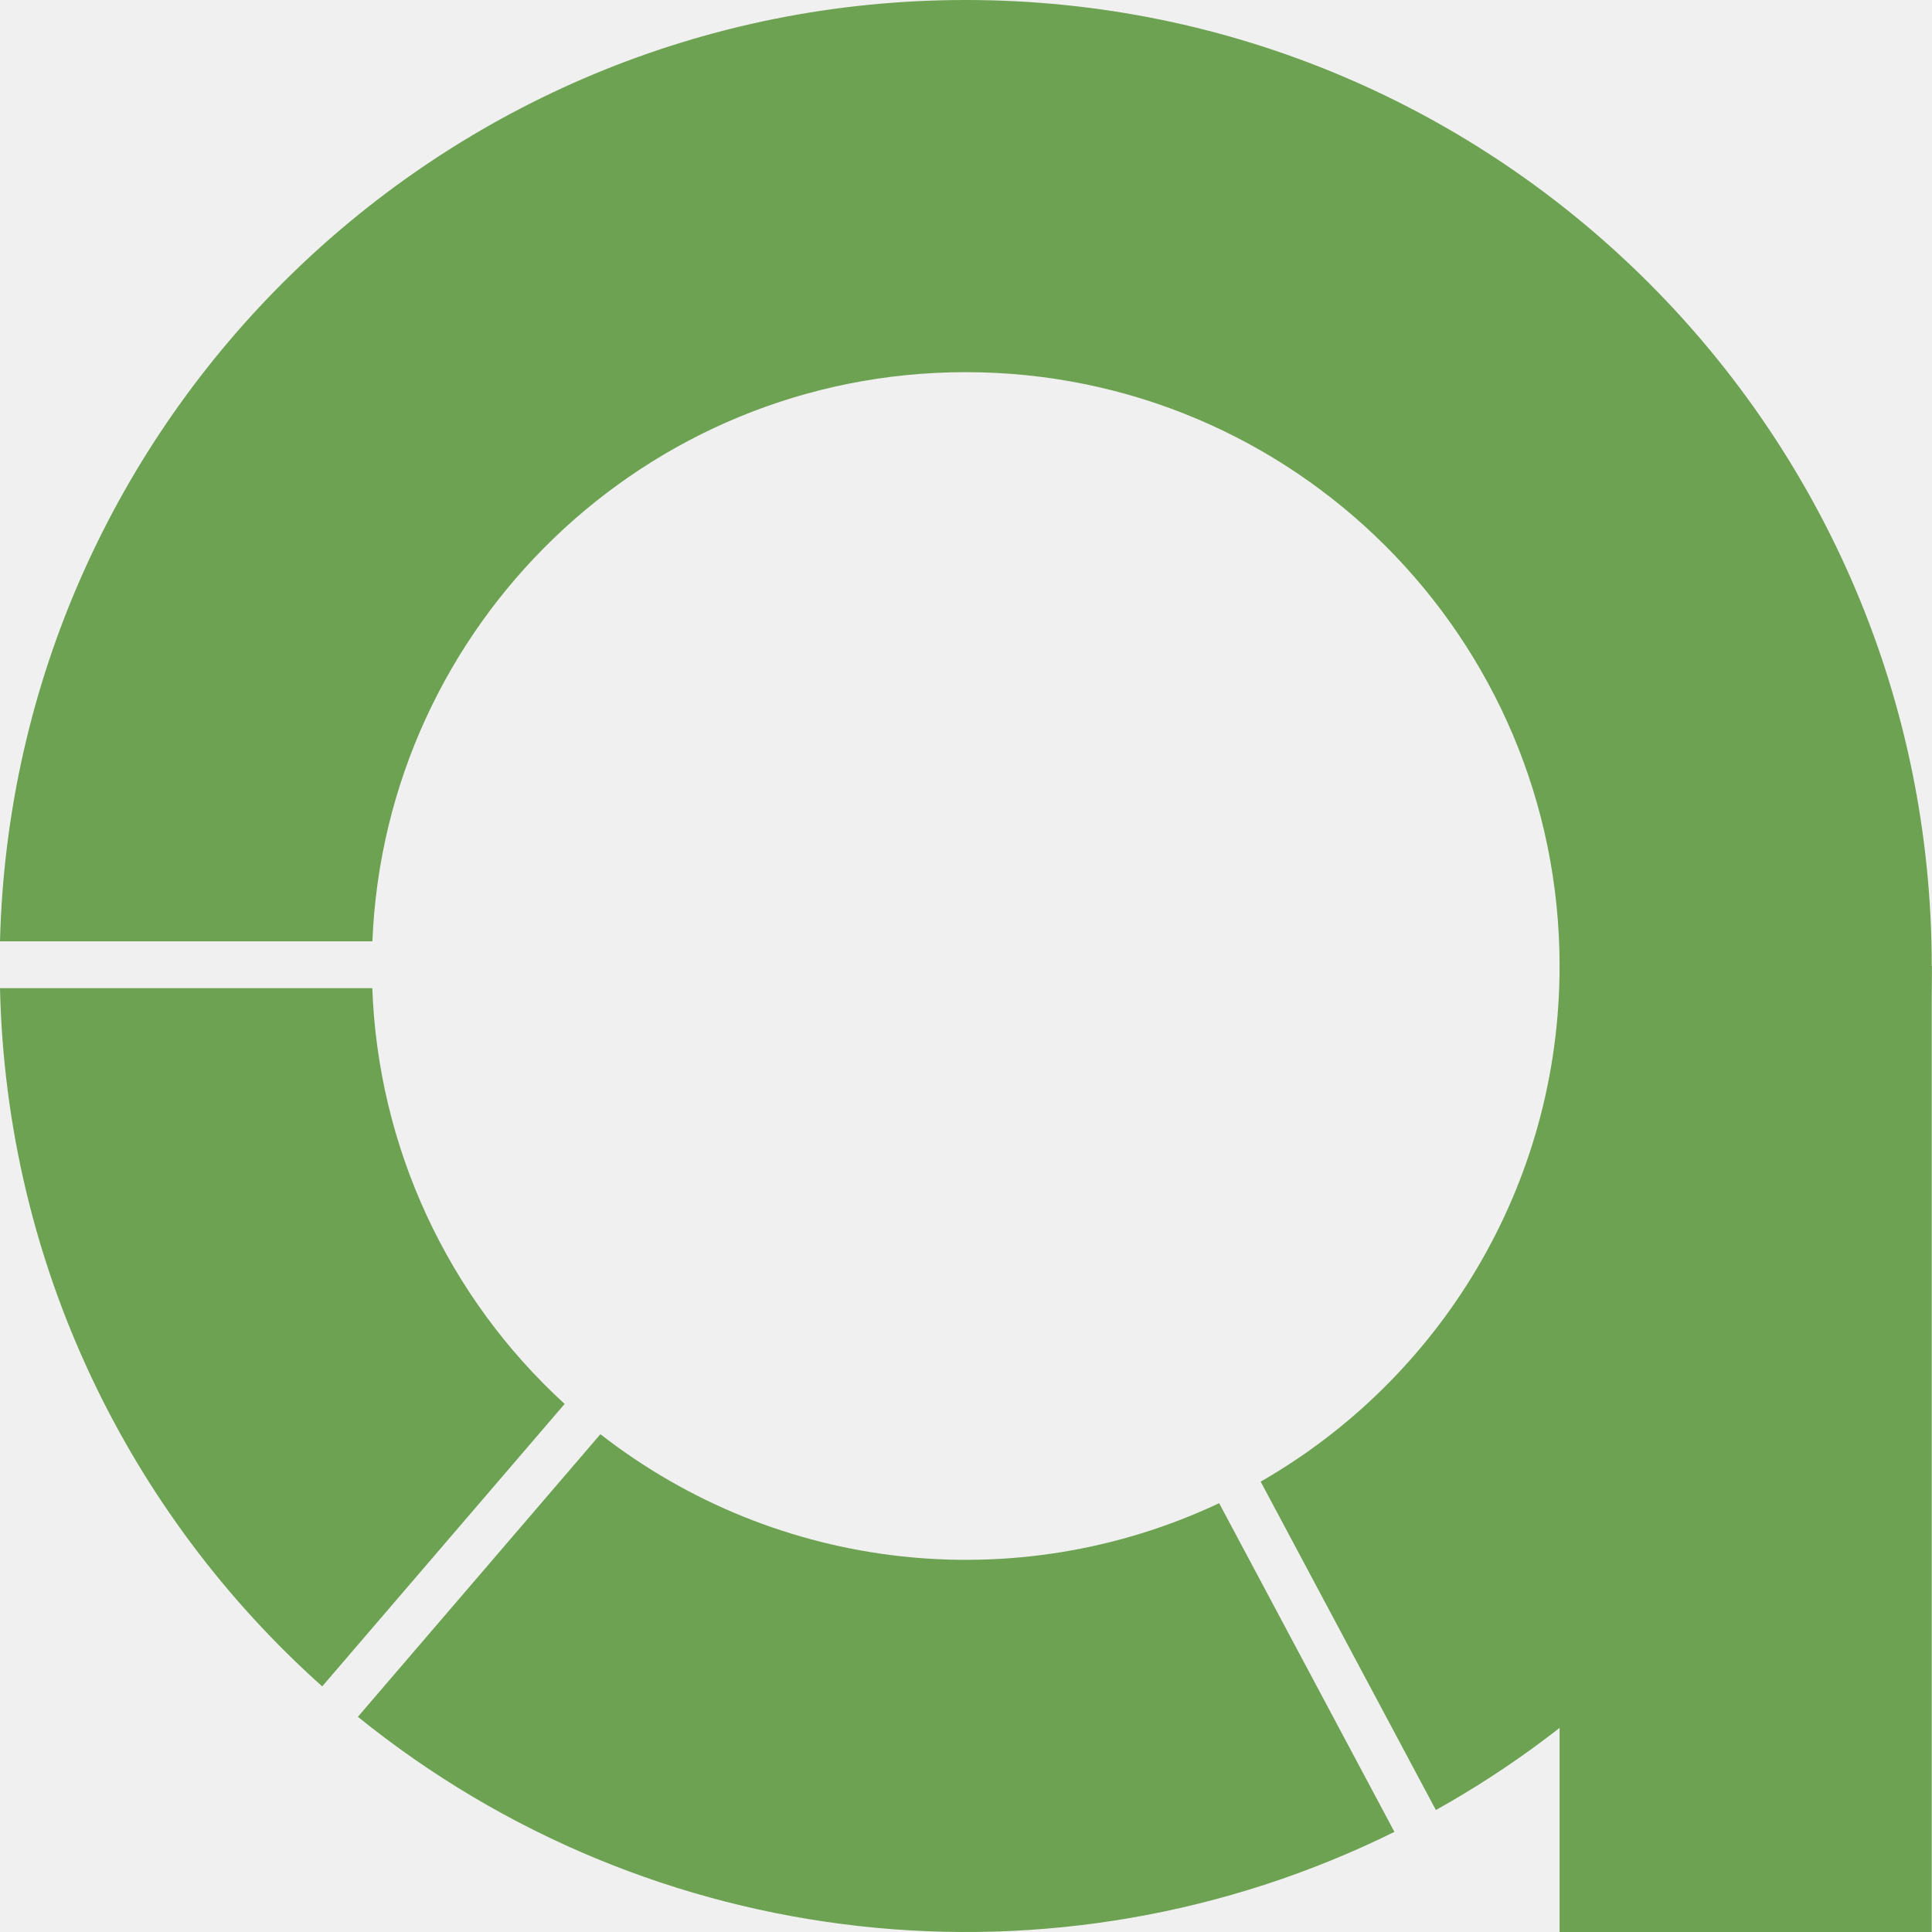
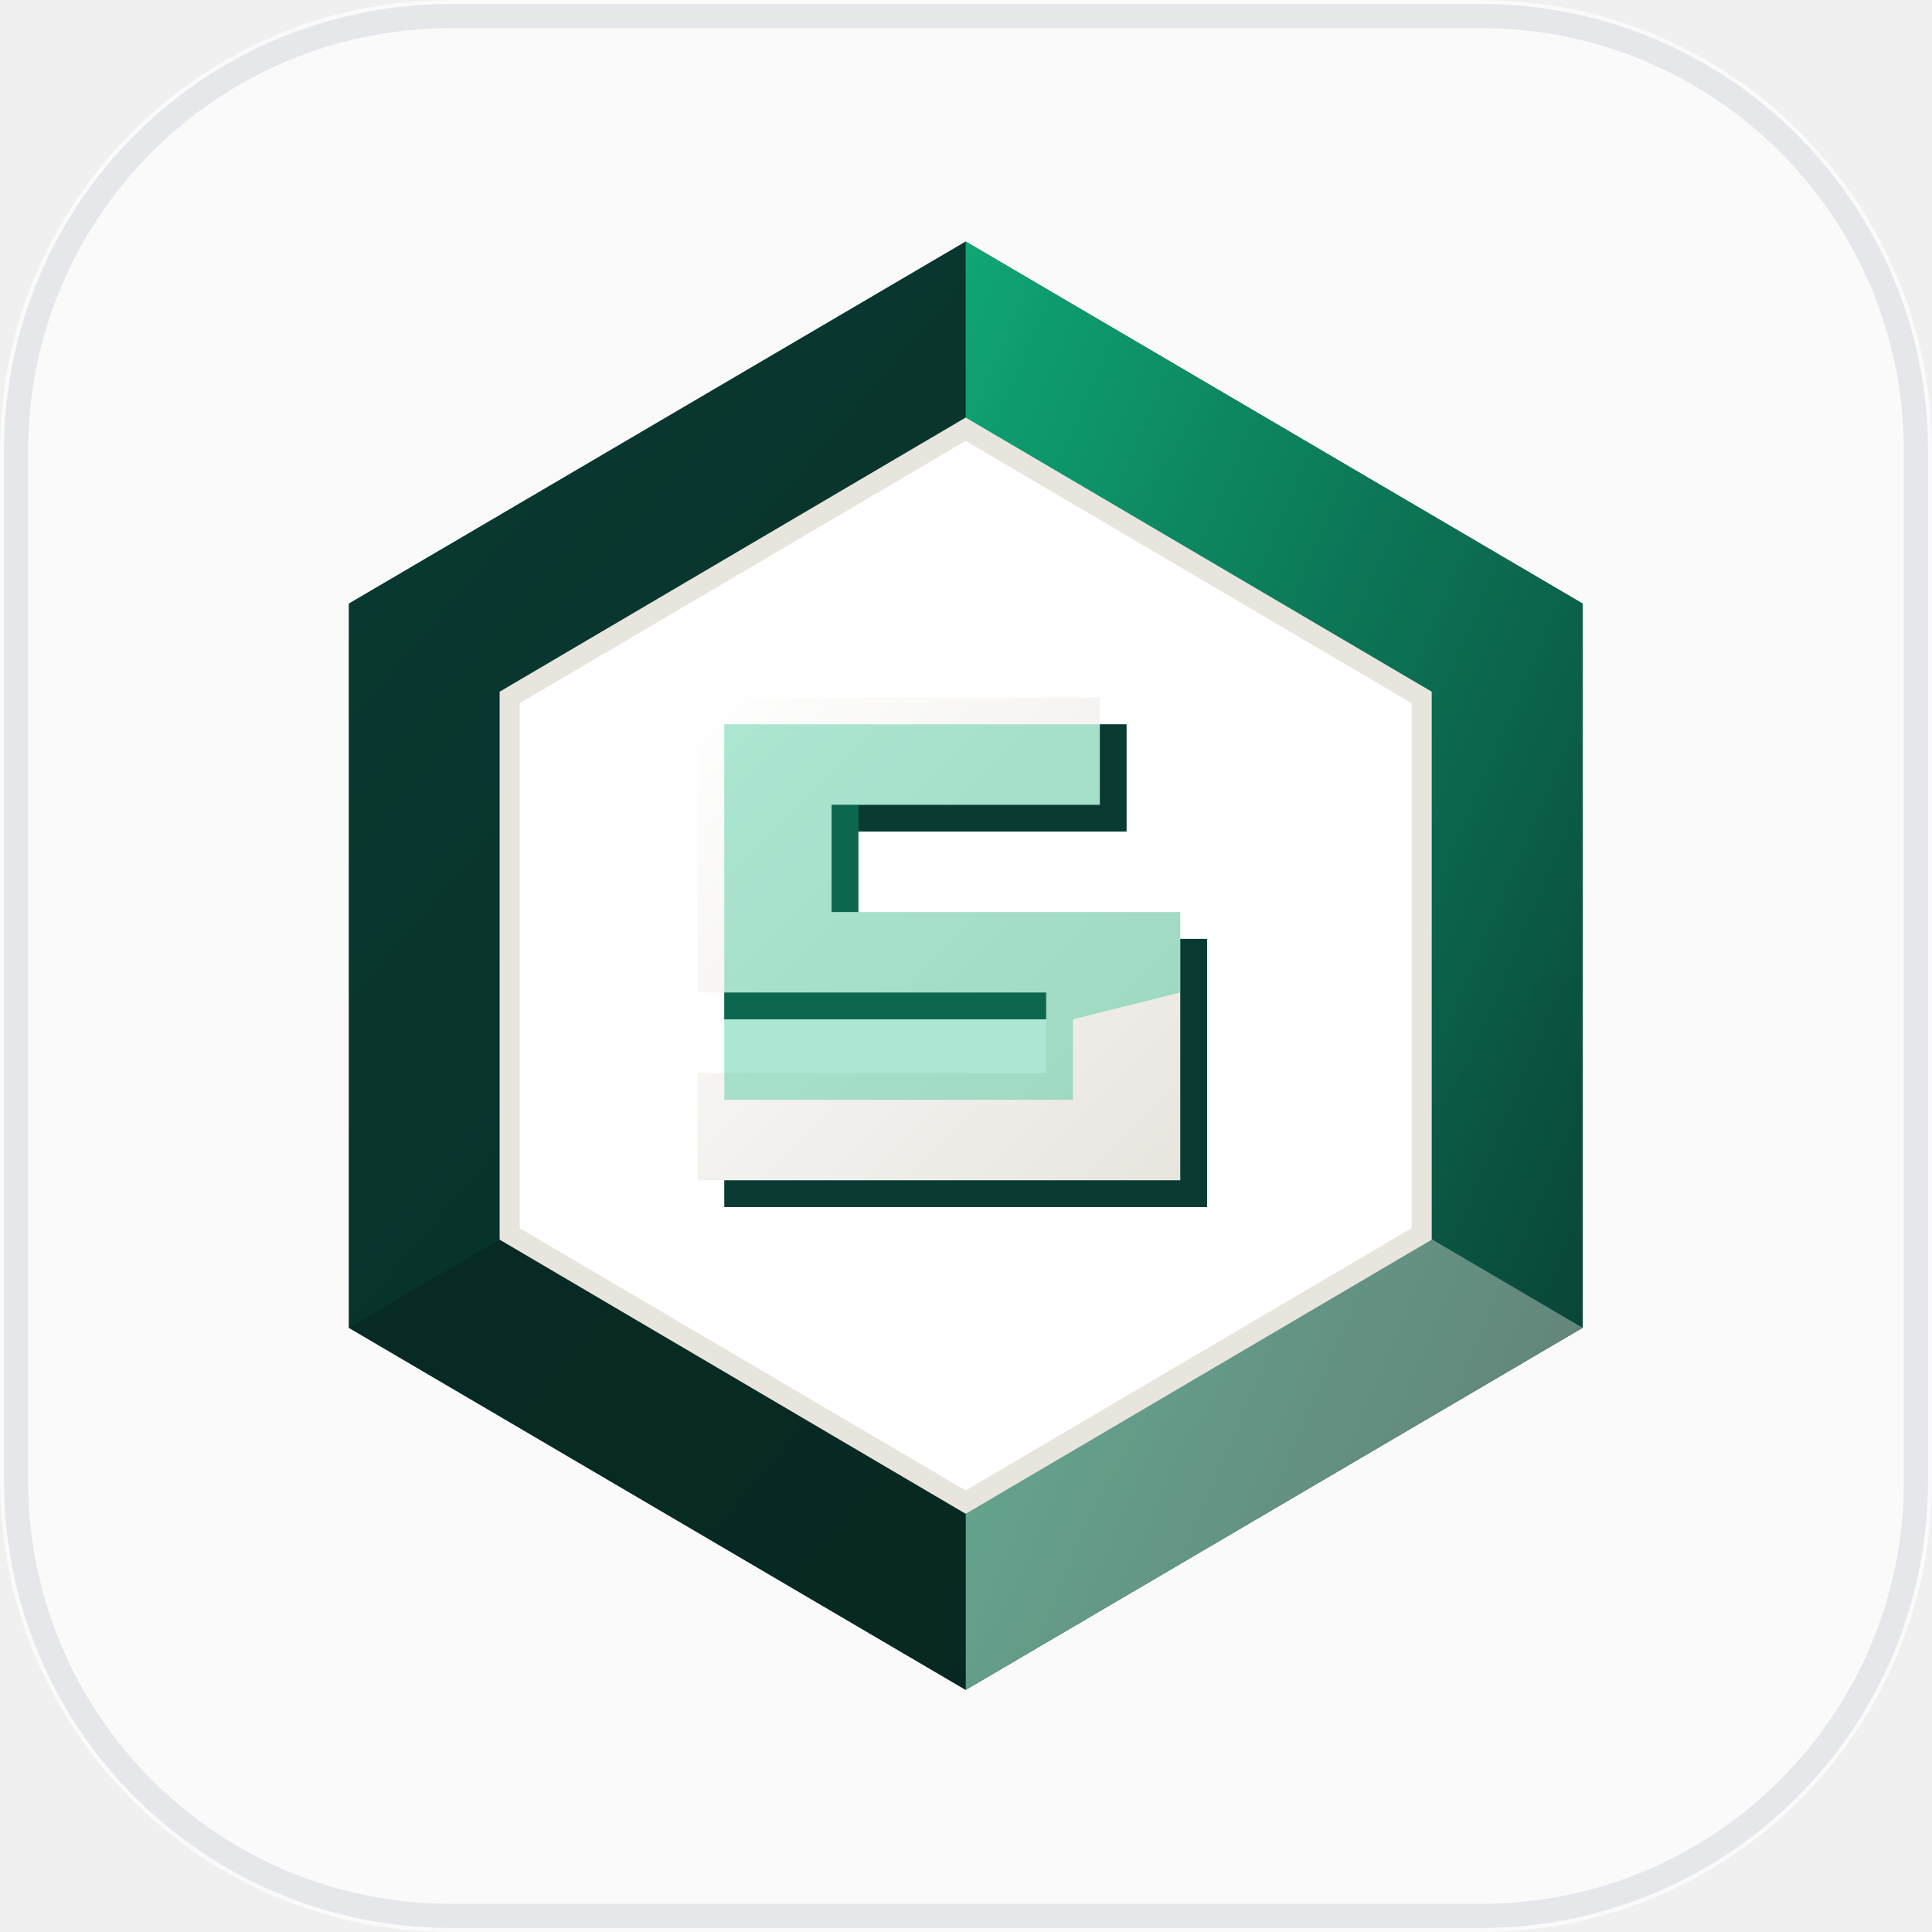
- <svg xmlns="http://www.w3.org/2000/svg" viewBox="0 0 1000 1000.14">
+ <svg xmlns="http://www.w3.org/2000/svg" viewBox="0 0 120 120" width="120" height="120">
+   <rect width="120" height="120" fill="#FAFAFA" rx="28" />
+   <rect width="118" height="118" x="1" y="1" fill="none" stroke="#E5E7EB" stroke-width="1.5" rx="27" />
  <defs>
-     <style>.cls-1{fill:#6da252;}</style>
+     <linearGradient id="frameLeft_straits-ledger" x1="0%" y1="0%" x2="100%" y2="100%">
+       <stop offset="0%" stop-color="#0A3B32" />
+       <stop offset="100%" stop-color="#062620" />
+     </linearGradient>
+     <linearGradient id="frameRight_straits-ledger" x1="0%" y1="0%" x2="100%" y2="100%">
+       <stop offset="0%" stop-color="#10B981" />
+       <stop offset="100%" stop-color="#0A3B32" />
+     </linearGradient>
+     <linearGradient id="sFacet_straits-ledger" x1="0%" y1="0%" x2="100%" y2="100%">
+       <stop offset="0%" stop-color="#FFFFFF" />
+       <stop offset="100%" stop-color="#E8E5DF" />
+     </linearGradient>
  </defs>
-   <g id="Layer_2" data-name="Layer 2">
-     <g id="Layer_1-2" data-name="Layer 1">
-       <path class="cls-1" d="M292.3,726.77a306.59,306.59,0,0,1-99.57-215.22H0C3.23,655.16,67,783.81,166.8,873Z" />
-       <path class="cls-1" d="M499.93,0C228,0,6.8,217,0,487.29H192.78c6.7-163.86,141.65-294.63,307.15-294.63,169.78,0,307.42,137.63,307.42,307.41C807.35,614.28,745.06,714,652.61,767L743.31,937C896.44,851.54,1000,687.89,1000,500.07,1000,223.89,776.11,0,499.93,0" />
-       <path class="cls-1" d="M631.11,778.16a307.73,307.73,0,0,1-320.3-35.72L185.27,888.74a500.46,500.46,0,0,0,536.58,59.57Z" />
-       <rect class="cls-1" x="807.35" y="500.07" width="192.65" height="500.07" />
-     </g>
+   <g transform="translate(10, 10) scale(0.833)">
+     <polygon points="60,6 106,33 106,87 60,114 14,87 14,33" fill="url(#frameLeft_straits-ledger)" />
+     <polygon points="60,6 106,33 106,87 60,114 60,60" fill="url(#frameRight_straits-ledger)" opacity="0.85" />
+     <polygon points="60,114 106,87 60,60" fill="#E8E5DF" opacity="0.4" />
+     <polygon points="60,114 14,87 60,60" fill="#062620" opacity="0.6" />
+     <polygon points="60,20 94,40 94,80 60,100 26,80 26,40" fill="#FFFFFF" stroke="#E8E5DF" stroke-width="1.5" />
+     <path d="M 42 42 L 72 42 L 72 50 L 52 50 L 52 58 L 78 58 L 78 78 L 42 78 L 42 70 L 68 70 L 68 64 L 42 64 Z" fill="#0A3B32" />
+     <path d="M 40 40 L 70 40 L 70 48 L 50 48 L 50 56 L 76 56 L 76 76 L 40 76 L 40 68 L 66 68 L 66 62 L 40 62 Z" fill="url(#sFacet_straits-ledger)" />
+     <path d="M 42 42 L 70 42 L 70 48 L 52 48 L 52 56 L 76 56 L 76 62 L 68 64 L 68 70 L 42 70 Z" fill="#10B981" opacity="0.35" />
  </g>
</svg>
